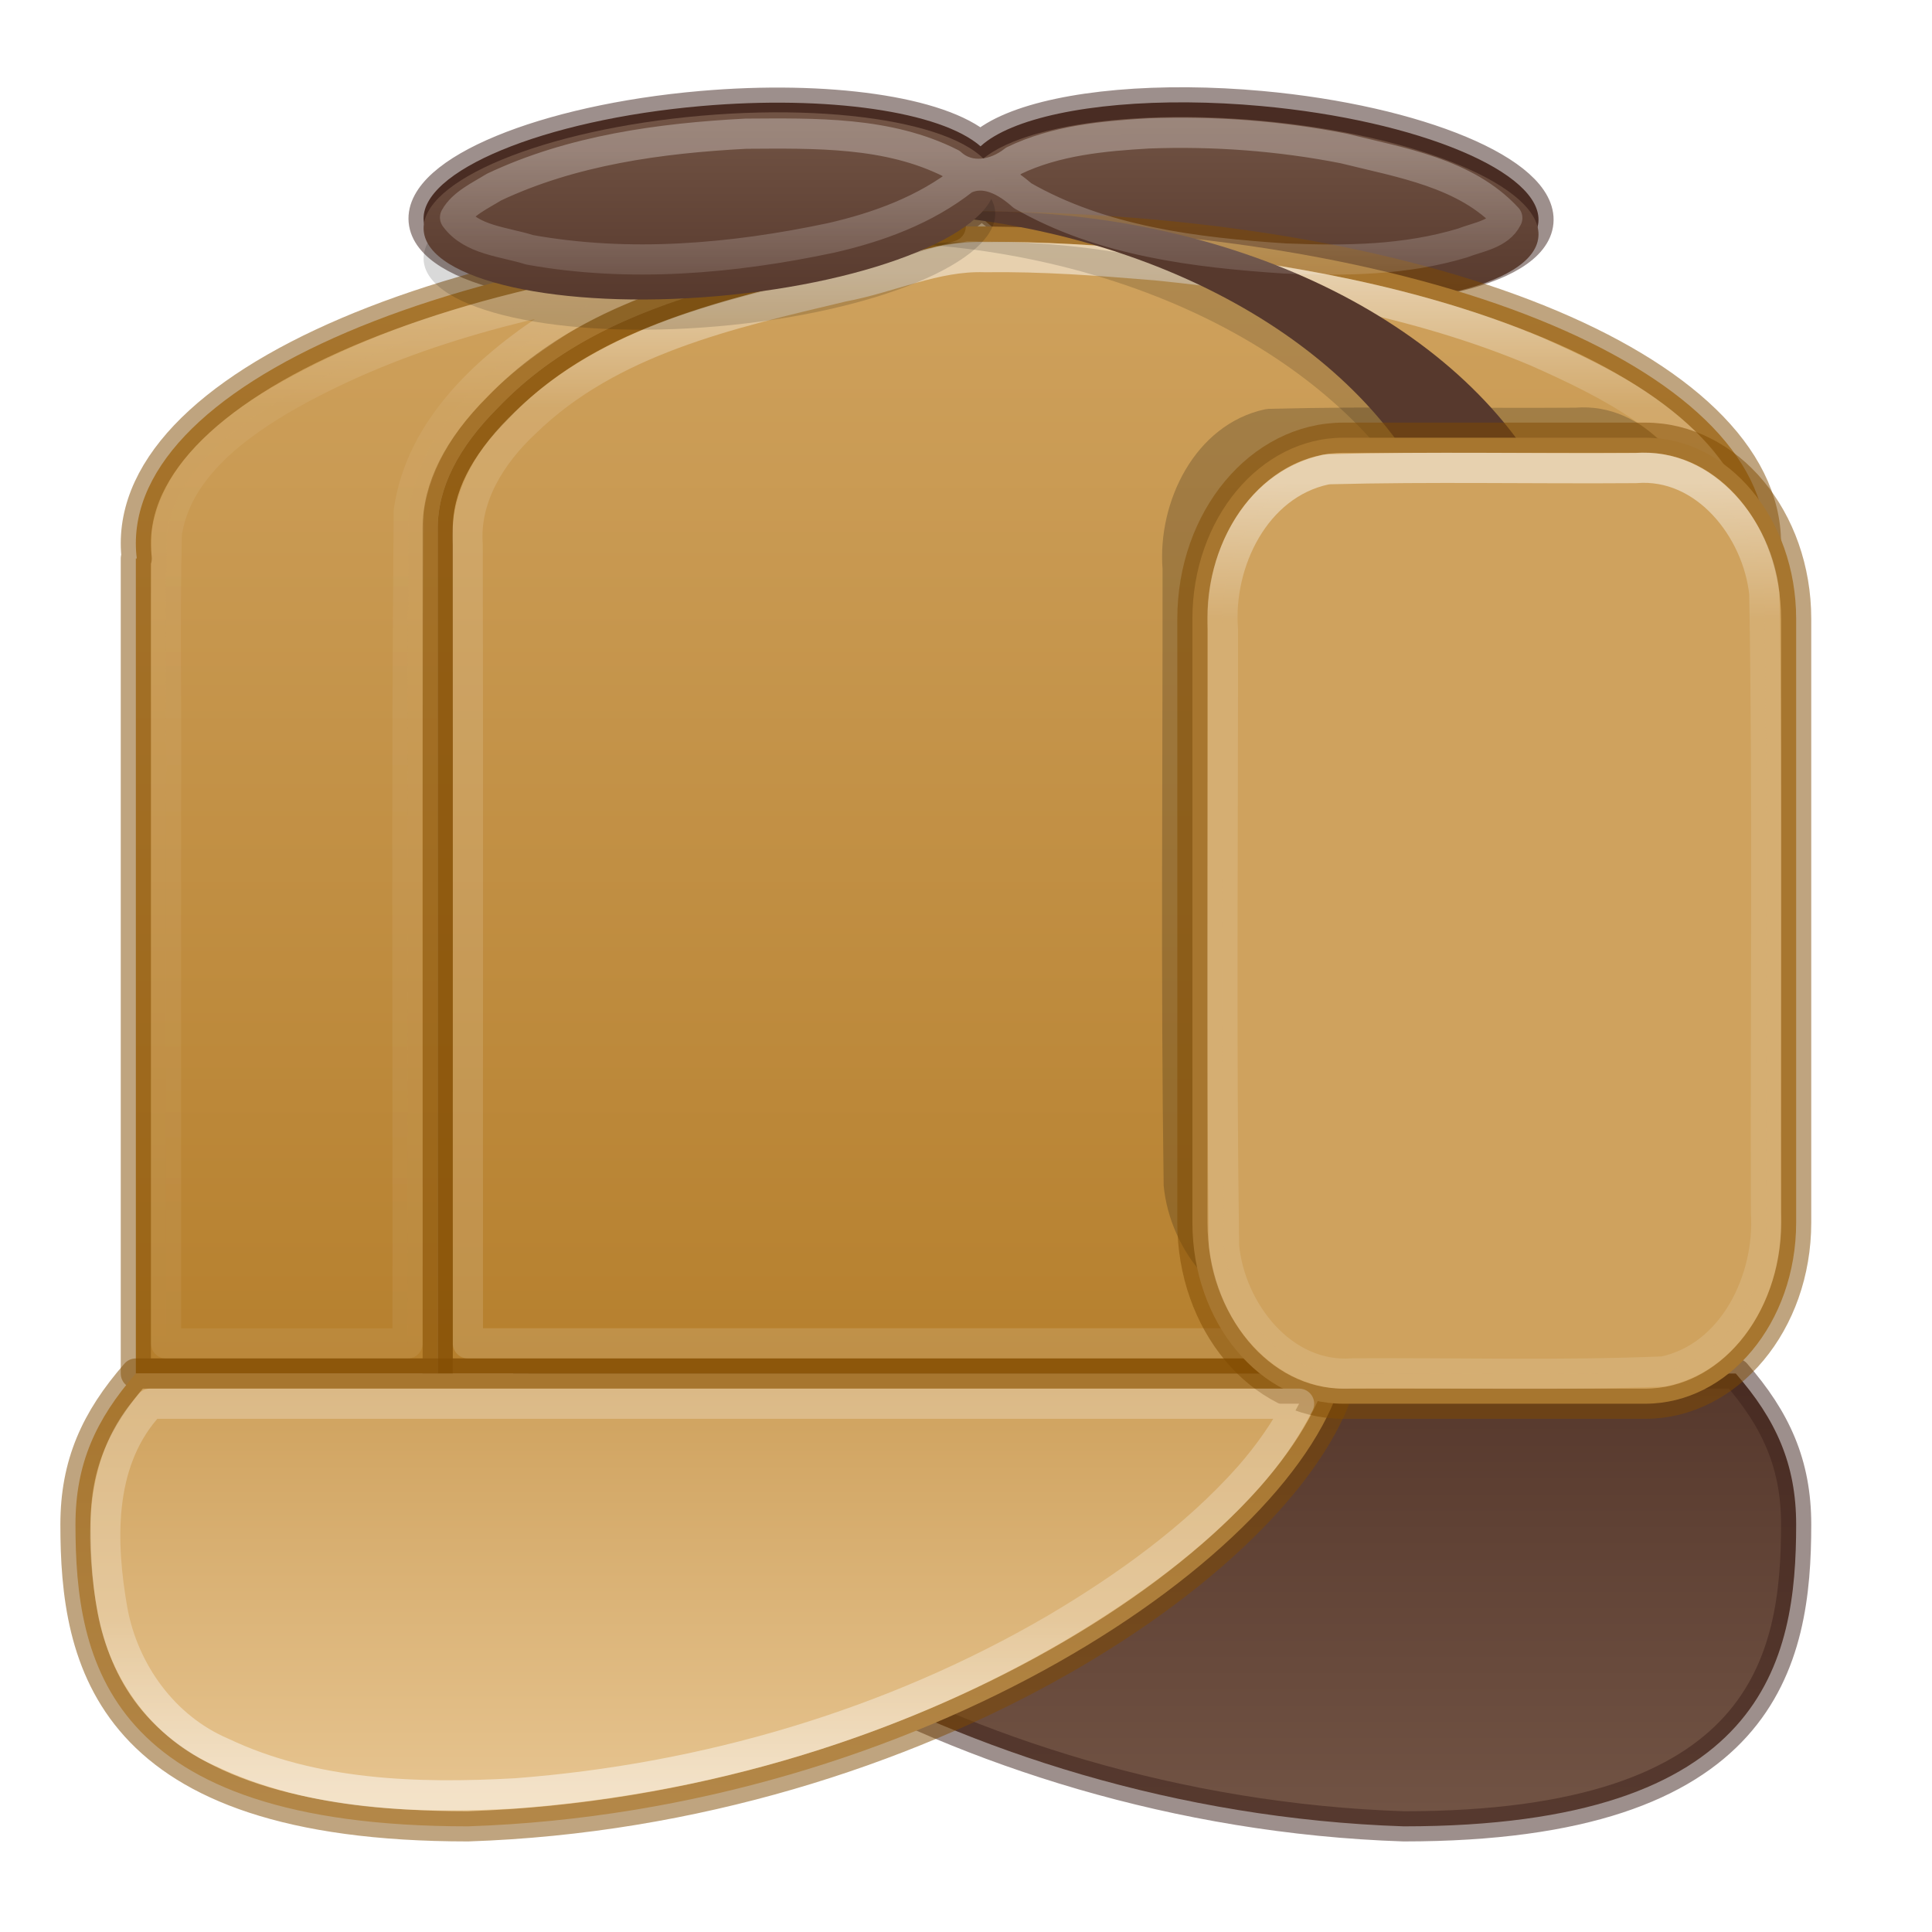
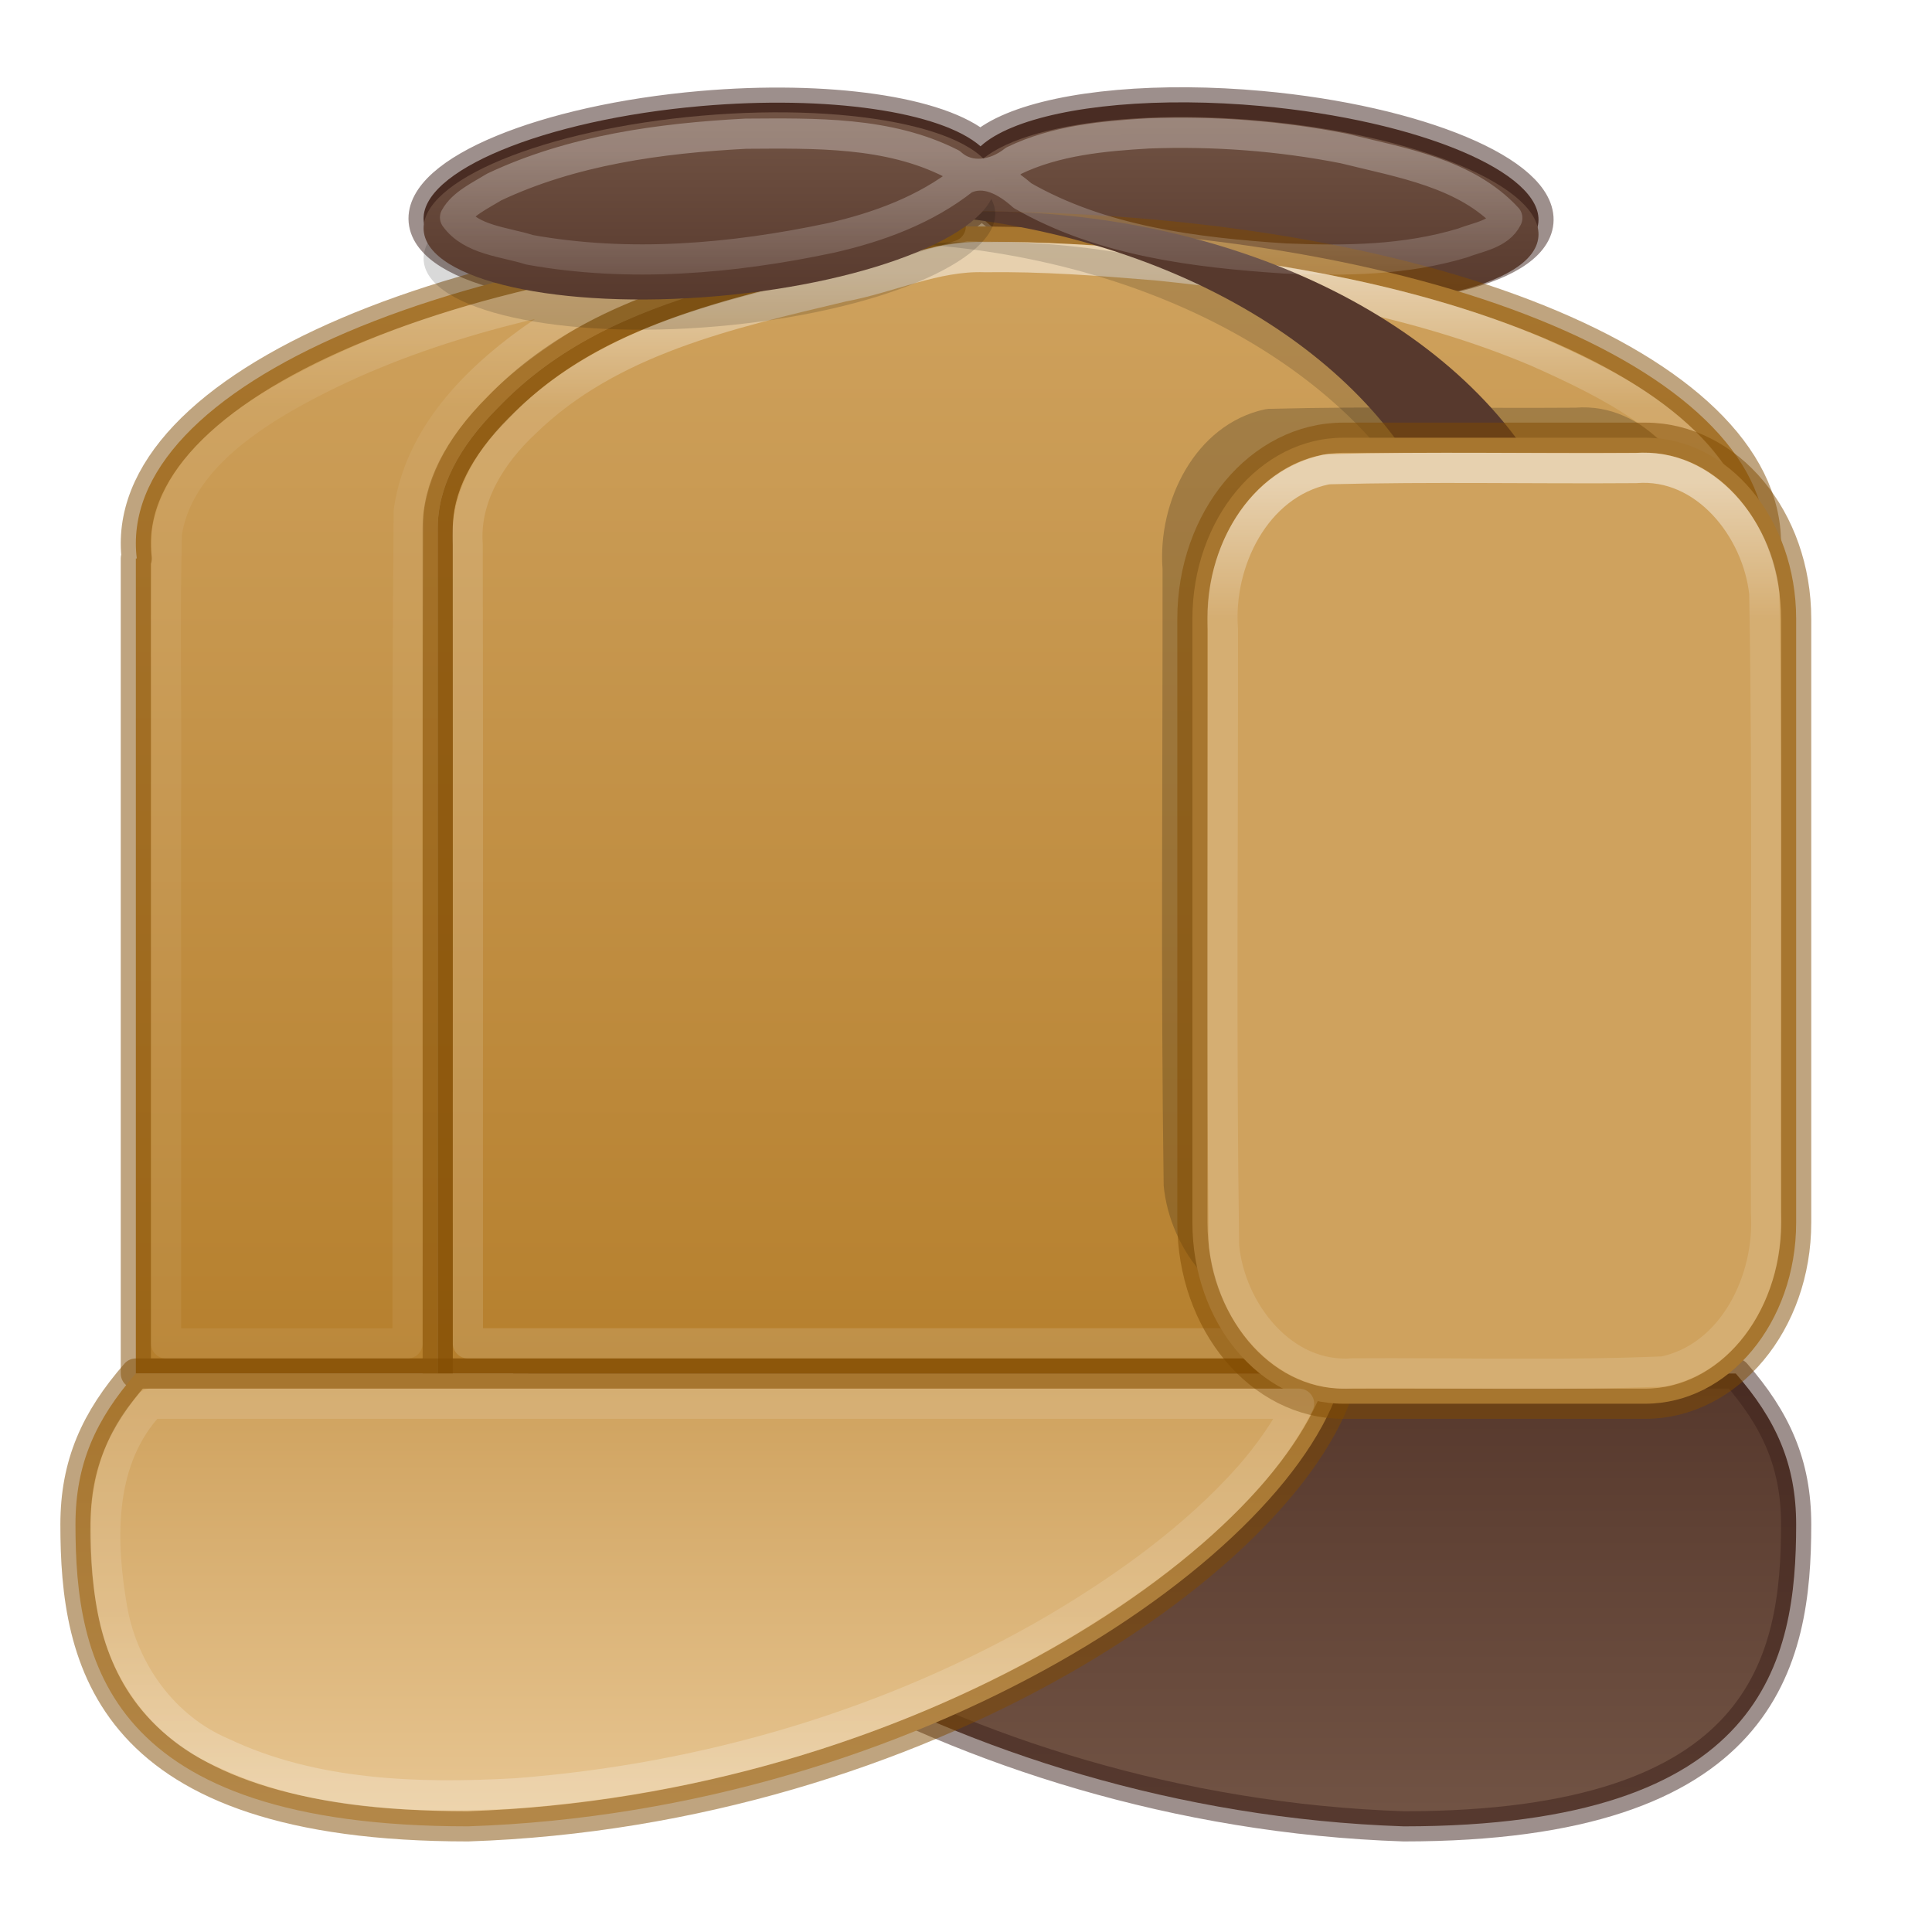
<svg xmlns="http://www.w3.org/2000/svg" xmlns:xlink="http://www.w3.org/1999/xlink" version="1.1" id="svg4332" height="64" width="64" xml:space="preserve">
  <defs id="defs4334">
    <linearGradient id="linearGradient75">
      <stop style="stop-color:#ffffff;stop-opacity:1;" offset="0" id="stop72" />
      <stop style="stop-color:#ffffff;stop-opacity:0.25;" offset="0.102" id="stop73" />
      <stop style="stop-color:#ffffff;stop-opacity:0.25;" offset="0.898" id="stop74" />
      <stop style="stop-color:#ffffff;stop-opacity:0.5;" offset="1" id="stop75" />
    </linearGradient>
    <linearGradient id="linearGradient67">
      <stop style="stop-color:#ffffff;stop-opacity:1;" offset="0" id="stop64" />
      <stop style="stop-color:#ffffff;stop-opacity:0.25;" offset="0.11" id="stop65" />
      <stop style="stop-color:#ffffff;stop-opacity:0.25;" offset="0.89" id="stop66" />
      <stop style="stop-color:#ffffff;stop-opacity:0.5;" offset="1" id="stop67" />
    </linearGradient>
    <linearGradient id="linearGradient61">
      <stop style="stop-color:#ffffff;stop-opacity:1;" offset="0" id="stop58" />
      <stop style="stop-color:#ffffff;stop-opacity:0.25;" offset="0.107" id="stop59" />
      <stop style="stop-color:#ffffff;stop-opacity:0.25;" offset="0.893" id="stop60" />
      <stop style="stop-color:#ffffff;stop-opacity:0.5;" offset="1" id="stop61" />
    </linearGradient>
    <linearGradient id="linearGradient53">
      <stop style="stop-color:#ffffff;stop-opacity:1;" offset="0" id="stop50" />
      <stop style="stop-color:#ffffff;stop-opacity:0.25;" offset="0.09" id="stop51" />
      <stop style="stop-color:#ffffff;stop-opacity:0.25;" offset="0.909" id="stop52" />
      <stop style="stop-color:#ffffff;stop-opacity:0.5;" offset="1" id="stop53" />
    </linearGradient>
    <linearGradient id="linearGradient909">
      <stop id="stop901" style="stop-color:#cd9ef7;stop-opacity:1" offset="0" />
      <stop id="stop907" style="stop-color:#a56de2;stop-opacity:1" offset="1" />
    </linearGradient>
    <linearGradient y2="42.092" x2="24" y1="5.909" x1="24" gradientTransform="matrix(1.432432,0,0,1.436283,-2.378375,-2.470783)" gradientUnits="userSpaceOnUse" id="linearGradient3904" xlink:href="#linearGradient4270" />
    <linearGradient id="linearGradient4270">
      <stop id="stop4272" style="stop-color:#ffffff;stop-opacity:1" offset="0" />
      <stop id="stop4274" style="stop-color:#ffffff;stop-opacity:0.235" offset="0.035" />
      <stop id="stop4276" style="stop-color:#ffffff;stop-opacity:0.157" offset="0.962" />
      <stop id="stop4278" style="stop-color:#ffffff;stop-opacity:0.392" offset="1" />
    </linearGradient>
    <linearGradient id="linearGradient3688-166-749-654">
      <stop offset="0" style="stop-color:#181818;stop-opacity:1" id="stop3088" />
      <stop offset="1" style="stop-color:#181818;stop-opacity:0" id="stop3090" />
    </linearGradient>
    <linearGradient id="linearGradient3702-501-757-795">
      <stop offset="0" style="stop-color:#181818;stop-opacity:0" id="stop3100" />
      <stop offset="0.5" style="stop-color:#181818;stop-opacity:1" id="stop3102" />
      <stop offset="1" style="stop-color:#181818;stop-opacity:0" id="stop3104" />
    </linearGradient>
    <radialGradient cx="4.993" cy="43.5" r="2.5" fx="4.993" fy="43.5" id="radialGradient3337-2-2" xlink:href="#linearGradient3688-166-749-654" gradientUnits="userSpaceOnUse" gradientTransform="matrix(2.404541,0,0,1,41.98575,15.5)" />
    <radialGradient cx="4.993" cy="43.5" r="2.5" fx="4.993" fy="43.5" id="radialGradient3339-1-4" xlink:href="#linearGradient3688-166-749-654" gradientUnits="userSpaceOnUse" gradientTransform="matrix(2.404541,0,0,1,-22.01424,-102.5)" />
    <linearGradient x1="25.058" y1="47.028" x2="25.058" y2="39.999" id="linearGradient6394" xlink:href="#linearGradient3702-501-757-795" gradientUnits="userSpaceOnUse" gradientTransform="matrix(1.571429,0,0,0.7142857,-5.714285,27.92857)" />
    <linearGradient xlink:href="#linearGradient909" id="linearGradient899" x1="31.781" y1="4.927" x2="31.781" y2="59.148" gradientUnits="userSpaceOnUse" />
    <linearGradient id="linearGradient7">
      <stop style="stop-color:#57392d;stop-opacity:1;" offset="0" id="stop9" />
      <stop style="stop-color:#715344;stop-opacity:1;" offset="1" id="stop10" />
    </linearGradient>
    <linearGradient id="linearGradient1">
      <stop style="stop-color:#cfa25e;stop-opacity:1;" offset="0" id="stop1" />
      <stop style="stop-color:#e7c591;stop-opacity:1;" offset="1" id="stop2" />
    </linearGradient>
    <linearGradient id="linearGradient5">
      <stop style="stop-color:#cfa25e;stop-opacity:1;" offset="0" id="stop5" />
      <stop style="stop-color:#b6802e;stop-opacity:1;" offset="1" id="stop6" />
    </linearGradient>
    <linearGradient id="linearGradient1201">
      <stop id="stop1193" style="stop-color:#ffffff;stop-opacity:1" offset="0" />
      <stop id="stop1195" style="stop-color:#ffffff;stop-opacity:0.235" offset="0.068" />
      <stop id="stop1197" style="stop-color:#ffffff;stop-opacity:0.157" offset="0.947" />
      <stop id="stop1199" style="stop-color:#ffffff;stop-opacity:0.392" offset="1" />
    </linearGradient>
    <radialGradient cx="4.993" cy="43.5" r="2.5" fx="4.993" fy="43.5" id="radialGradient3013-6" xlink:href="#linearGradient3688-166-749-654" gradientUnits="userSpaceOnUse" gradientTransform="matrix(2.003784,0,0,0.8999999,29.98813,4.850003)" />
    <radialGradient cx="4.993" cy="43.5" r="2.5" fx="4.993" fy="43.5" id="radialGradient3015-1" xlink:href="#linearGradient3688-166-749-654" gradientUnits="userSpaceOnUse" gradientTransform="matrix(2.003784,0,0,0.8999999,-18.01187,-83.15)" />
    <linearGradient x1="39" y1="6" x2="39" y2="41.945" id="linearGradient3058-5" xlink:href="#linearGradient1201" gradientUnits="userSpaceOnUse" gradientTransform="translate(4e-6,1.000006)" />
    <linearGradient xlink:href="#linearGradient3702-501-757-795" id="linearGradient1191" gradientUnits="userSpaceOnUse" x1="25.058" y1="47.028" x2="25.058" y2="39.999" gradientTransform="matrix(1.142857,0,0,0.6428571,-3.428569,16.03572)" />
    <linearGradient xlink:href="#linearGradient909" id="linearGradient930-9-2" x1="16.768" y1="2.768" x2="16.768" y2="29.897" gradientUnits="userSpaceOnUse" gradientTransform="matrix(1.444444,0,0,1.444444,0.888913,1.888891)" />
    <linearGradient xlink:href="#linearGradient1" id="linearGradient44" x1="30.934" y1="46" x2="30.934" y2="60" gradientUnits="userSpaceOnUse" />
    <linearGradient xlink:href="#linearGradient5" id="linearGradient46" x1="31" y1="8" x2="31" y2="45" gradientUnits="userSpaceOnUse" />
    <linearGradient xlink:href="#linearGradient5" id="linearGradient48" x1="32" y1="8" x2="32" y2="45" gradientUnits="userSpaceOnUse" />
    <linearGradient xlink:href="#linearGradient53" id="linearGradient50" x1="33" y1="9" x2="33" y2="59" gradientUnits="userSpaceOnUse" />
-     <linearGradient xlink:href="#linearGradient5" id="linearGradient54" gradientUnits="userSpaceOnUse" x1="32" y1="8" x2="32" y2="45" />
    <linearGradient xlink:href="#linearGradient53" id="linearGradient56" x1="21.5" y1="8.974" x2="21.5" y2="59.071" gradientUnits="userSpaceOnUse" />
    <linearGradient xlink:href="#linearGradient61" id="linearGradient58" x1="50.5" y1="16" x2="50.5" y2="58" gradientUnits="userSpaceOnUse" />
-     <linearGradient xlink:href="#linearGradient1" id="linearGradient62" gradientUnits="userSpaceOnUse" x1="30.934" y1="46" x2="30.934" y2="60" />
    <linearGradient xlink:href="#linearGradient67" id="linearGradient64" x1="32" y1="9" x2="32" y2="59" gradientUnits="userSpaceOnUse" />
    <linearGradient xlink:href="#linearGradient75" id="linearGradient72" x1="31" y1="5" x2="31" y2="59" gradientUnits="userSpaceOnUse" />
    <linearGradient xlink:href="#linearGradient7" id="linearGradient77" x1="45.5" y1="46" x2="45.5" y2="60" gradientUnits="userSpaceOnUse" />
    <linearGradient xlink:href="#linearGradient7" id="linearGradient4" x1="42.734" y1="6.148" x2="42.179" y2="0.051" gradientUnits="userSpaceOnUse" />
    <linearGradient xlink:href="#linearGradient7" id="linearGradient6" x1="20.057" y1="11.779" x2="20.575" y2="5.801" gradientUnits="userSpaceOnUse" />
  </defs>
  <path id="ellipse69" style="fill:#57392d;fill-opacity:1;stroke:#3d211b;stroke-width:1;stroke-linecap:butt;stroke-linejoin:round;stroke-dasharray:none;stroke-opacity:0.5" d="M 39.348,3.391 A 9.5,3 5.206 0 0 32.482,4.846 3,9.5 85.039 0 0 23.24,3.512 3,9.5 85.039 0 0 14.035,7.322 3,9.5 85.039 0 0 23.76,9.488 3,9.5 85.039 0 0 32.518,6.713 9.5,3 5.206 0 0 41.229,9.488 9.5,3 5.206 0 0 50.961,7.361 9.5,3 5.206 0 0 41.771,3.512 9.5,3 5.206 0 0 39.348,3.391 Z" />
  <ellipse style="fill:url(#linearGradient4);fill-opacity:1;stroke:none;stroke-width:1.453;stroke-linecap:butt;stroke-linejoin:round;stroke-dasharray:none;stroke-opacity:1" id="ellipse68" cx="41.963" cy="3.193" rx="9.5" ry="3" transform="rotate(5.206068)" />
  <path id="path42" style="fill:url(#linearGradient77);stroke:#3d211b;stroke-width:1;stroke-linejoin:round;stroke-dasharray:none;stroke-opacity:0.5" d="m 57.5,45.5 c 1.33,1.521 2,3 2,5 0,4.5 -1,10 -13,10 -15,-0.5 -27.5,-9 -29,-15 z" />
  <path id="path43" style="fill:url(#linearGradient46);stroke:#804b00;stroke-linecap:butt;stroke-linejoin:round;stroke-opacity:0.5" d="M 32,7.5 30.914,7.656 C 25.912,9.209 20.3,9.542 16.5,13.5 c -1.333,1.333 -2,2.667 -2,4 v 28 h 29 l 15,-10 v -17 H 58.469 C 58.49,18.333 58.5,18.167 58.5,18 58.5,12.201 47.188,7.5 32,7.5 Z" />
  <path id="rect2" style="fill:url(#linearGradient48);stroke:#804b00;stroke-linejoin:round;stroke-opacity:0.5" d="M 31.494,7.502 C 16.539,7.605 4.5,12.265 4.5,18 c 1.77e-5,0.167 0.01,0.333 0.031,0.5 H 4.5 v 27 h 10 v -28 c 0,-1.333 0.667,-2.667 2,-4 3.944,-4.108 9.855,-4.281 14.994,-5.998 z" />
  <path id="path41" style="fill:url(#linearGradient44);stroke:#804b00;stroke-width:1;stroke-linejoin:round;stroke-dasharray:none;stroke-opacity:0.5" d="m 4.5,45.5 c -1.33,1.521 -2,3 -2,5 0,4.5 1,10 13,10 15,-0.5 27.5,-9 29,-15 z" />
  <path id="path67" style="opacity:0.2;fill:#000000;fill-opacity:1;stroke:none;stroke-width:1;stroke-linejoin:round;stroke-dasharray:none;stroke-opacity:1" d="m 41.906,13.559 c -2.324,0.501 -3.565,3.068 -3.395,5.289 0.006,6.809 -0.061,13.621 0.037,20.427 0.201,2.147 1.937,4.4 4.271,4.22 3.429,-0.023 6.869,0.08 10.292,-0.064 2.316,-0.491 3.527,-3.058 3.39,-5.261 -0.022,-6.837 0.062,-13.679 -0.056,-20.514 -0.225,-2.121 -1.952,-4.335 -4.26,-4.151 -3.386,0.025 -6.777,-0.05 -10.159,0.038 l -0.099,0.013 z" />
  <path id="path48" style="opacity:0.5;fill:none;stroke:url(#linearGradient50);stroke-linecap:butt;stroke-linejoin:round;stroke-opacity:1" d="M 32.617,8.518 C 30.986,8.465 29.484,9.209 27.903,9.5 24.199,10.386 20.215,11.255 17.394,14.007 16.282,15.044 15.379,16.461 15.492,18.037 15.512,26.858 15.493,35.679 15.5,44.5 c 9.232,0 18.465,0 27.697,0 4.768,-3.178 9.535,-6.357 14.303,-9.535 0,-5.488 0,-10.977 0,-16.465 0.012,-0.657 -0.06,-1.488 -0.404,-2.138 -1.26,-2.388 -3.826,-3.66 -6.191,-4.712 C 46.962,9.986 42.563,9.219 38.305,8.79 36.388,8.631 34.537,8.492 32.617,8.518 Z m 25.238,9.883 c 0.614,-0.105 0.695,-0.349 0,0 z" />
  <path id="path1" style="opacity:0.15;fill:#000000;fill-opacity:1;stroke:none;stroke-width:1.265;stroke-linecap:butt;stroke-linejoin:round;stroke-dasharray:none;stroke-opacity:1" d="M 32.5,8 A 20,14 0 0 0 30.5,8.092 20,14 0 0 1 47.428,17.5 h 4.012 A 20,14 0 0 0 32.5,8 Z" />
  <path id="path75" style="opacity:1;fill:#57392d;fill-opacity:1;stroke:none;stroke-width:1.265;stroke-linecap:butt;stroke-linejoin:round;stroke-dasharray:none;stroke-opacity:1" d="M 32.5,7 A 20,14 0 0 0 30.5,7.092 20,14 0 0 1 47.428,16.5 h 4.012 A 20,14 0 0 0 32.5,7 Z" />
  <rect style="fill:#cfa25e;stroke:#804b00;stroke-width:1;stroke-linejoin:round;stroke-dasharray:none;stroke-opacity:0.5" id="rect42" width="20" height="32" x="39.5" y="14.5" ry="6" rx="5" />
-   <path id="path53" style="opacity:0.5;fill:url(#linearGradient54);stroke:url(#linearGradient56);stroke-linejoin:round;stroke-opacity:0.5" d="m 21.094,9.375 c -4.126,0.709 -8.203,1.773 -11.844,3.899 -1.655,0.984 -3.415,2.381 -3.725,4.397 -0.067,2.973 -0.003,5.962 -0.025,8.942 0,5.963 0,11.925 0,17.888 2.667,0 5.333,0 8,0 0.016,-9.191 -0.042,-18.385 0.041,-27.573 0.402,-2.815 2.721,-4.853 4.995,-6.296 0.825,-0.502 1.705,-0.909 2.603,-1.261 z" />
-   <path id="rect56" style="opacity:0.5;fill:#cfa25e;stroke:url(#linearGradient58);stroke-width:1;stroke-linejoin:round;stroke-dasharray:none;stroke-opacity:1" d="m 43.906,15.559 c -2.324,0.501 -3.565,3.068 -3.395,5.289 0.006,6.809 -0.061,13.621 0.037,20.427 0.201,2.147 1.937,4.4 4.271,4.22 3.429,-0.023 6.869,0.08 10.292,-0.064 2.316,-0.491 3.527,-3.058 3.39,-5.261 -0.022,-6.837 0.062,-13.679 -0.056,-20.514 -0.225,-2.121 -1.952,-4.335 -4.26,-4.151 -3.386,0.025 -6.777,-0.05 -10.159,0.038 l -0.099,0.013 z" />
-   <path id="path61" style="fill:url(#linearGradient62);stroke:url(#linearGradient64);stroke-width:1;stroke-linejoin:round;stroke-dasharray:none" d="m 4.816,46.693 c -1.562,1.833 -1.482,4.42 -1.09,6.652 0.374,2.037 1.706,3.886 3.633,4.707 3.015,1.432 6.46,1.535 9.734,1.354 6.254,-0.478 12.428,-2.282 17.855,-5.447 2.287,-1.35 4.621,-3.009 6.435,-5.054 0.642,-0.733 1.209,-1.536 1.651,-2.405 -12.687,0 -25.374,0 -38.061,0 -0.053,0.064 -0.105,0.129 -0.158,0.193 z" />
+   <path id="path53" style="opacity:0.5;fill:none;stroke:url(#linearGradient56);stroke-linejoin:round;stroke-opacity:0.5" d="m 21.094,9.375 c -4.126,0.709 -8.203,1.773 -11.844,3.899 -1.655,0.984 -3.415,2.381 -3.725,4.397 -0.067,2.973 -0.003,5.962 -0.025,8.942 0,5.963 0,11.925 0,17.888 2.667,0 5.333,0 8,0 0.016,-9.191 -0.042,-18.385 0.041,-27.573 0.402,-2.815 2.721,-4.853 4.995,-6.296 0.825,-0.502 1.705,-0.909 2.603,-1.261 z" />
+   <path id="rect56" style="opacity:0.5;fill:none;stroke:url(#linearGradient58);stroke-width:1;stroke-linejoin:round;stroke-dasharray:none;stroke-opacity:1" d="m 43.906,15.559 c -2.324,0.501 -3.565,3.068 -3.395,5.289 0.006,6.809 -0.061,13.621 0.037,20.427 0.201,2.147 1.937,4.4 4.271,4.22 3.429,-0.023 6.869,0.08 10.292,-0.064 2.316,-0.491 3.527,-3.058 3.39,-5.261 -0.022,-6.837 0.062,-13.679 -0.056,-20.514 -0.225,-2.121 -1.952,-4.335 -4.26,-4.151 -3.386,0.025 -6.777,-0.05 -10.159,0.038 l -0.099,0.013 z" />
+   <path id="path61" style="fill:none;stroke:url(#linearGradient64);stroke-width:1;stroke-linejoin:round;stroke-dasharray:none;opacity:0.5" d="m 4.816,46.693 c -1.562,1.833 -1.482,4.42 -1.09,6.652 0.374,2.037 1.706,3.886 3.633,4.707 3.015,1.432 6.46,1.535 9.734,1.354 6.254,-0.478 12.428,-2.282 17.855,-5.447 2.287,-1.35 4.621,-3.009 6.435,-5.054 0.642,-0.733 1.209,-1.536 1.651,-2.405 -12.687,0 -25.374,0 -38.061,0 -0.053,0.064 -0.105,0.129 -0.158,0.193 z" />
  <ellipse style="fill:#000000;fill-opacity:1;stroke:none;stroke-width:1.453;stroke-linecap:butt;stroke-linejoin:round;stroke-dasharray:none;stroke-opacity:1;opacity:0.15" id="ellipse1" cx="22.736" cy="9.825" rx="9.5" ry="3" transform="rotate(-4.961235)" />
  <ellipse style="fill:url(#linearGradient6);fill-opacity:1;stroke:none;stroke-width:1.453;stroke-linecap:butt;stroke-linejoin:round;stroke-dasharray:none;stroke-opacity:1" id="path68" cx="22.822" cy="8.828" rx="9.5" ry="3" transform="rotate(-4.961235)" />
  <path id="path70" style="opacity:0.3;fill:none;fill-opacity:1;stroke:url(#linearGradient72);stroke-width:1;stroke-linecap:butt;stroke-linejoin:round;stroke-dasharray:none;stroke-opacity:1" d="m 38.035,4.42 c -1.456,0.086 -3.058,0.227 -4.449,0.9 -0.597,0.476 -1.468,0.646 -2.077,0.095 C 29.42,4.354 26.988,4.416 24.705,4.429 21.865,4.578 18.955,4.974 16.362,6.199 15.913,6.479 15.329,6.742 15.074,7.203 c 0.547,0.757 1.634,0.805 2.469,1.072 3.299,0.594 6.71,0.3 9.971,-0.391 1.575,-0.356 3.146,-0.934 4.416,-1.939 0.702,-0.354 1.425,0.072 1.939,0.534 2.625,1.508 5.719,1.887 8.69,2.083 2.045,0.086 4.004,0.055 5.888,-0.512 0.515,-0.202 1.22,-0.288 1.484,-0.83 C 48.551,5.724 46.398,5.389 44.512,4.918 42.383,4.5 40.203,4.338 38.035,4.42 Z" />
</svg>
